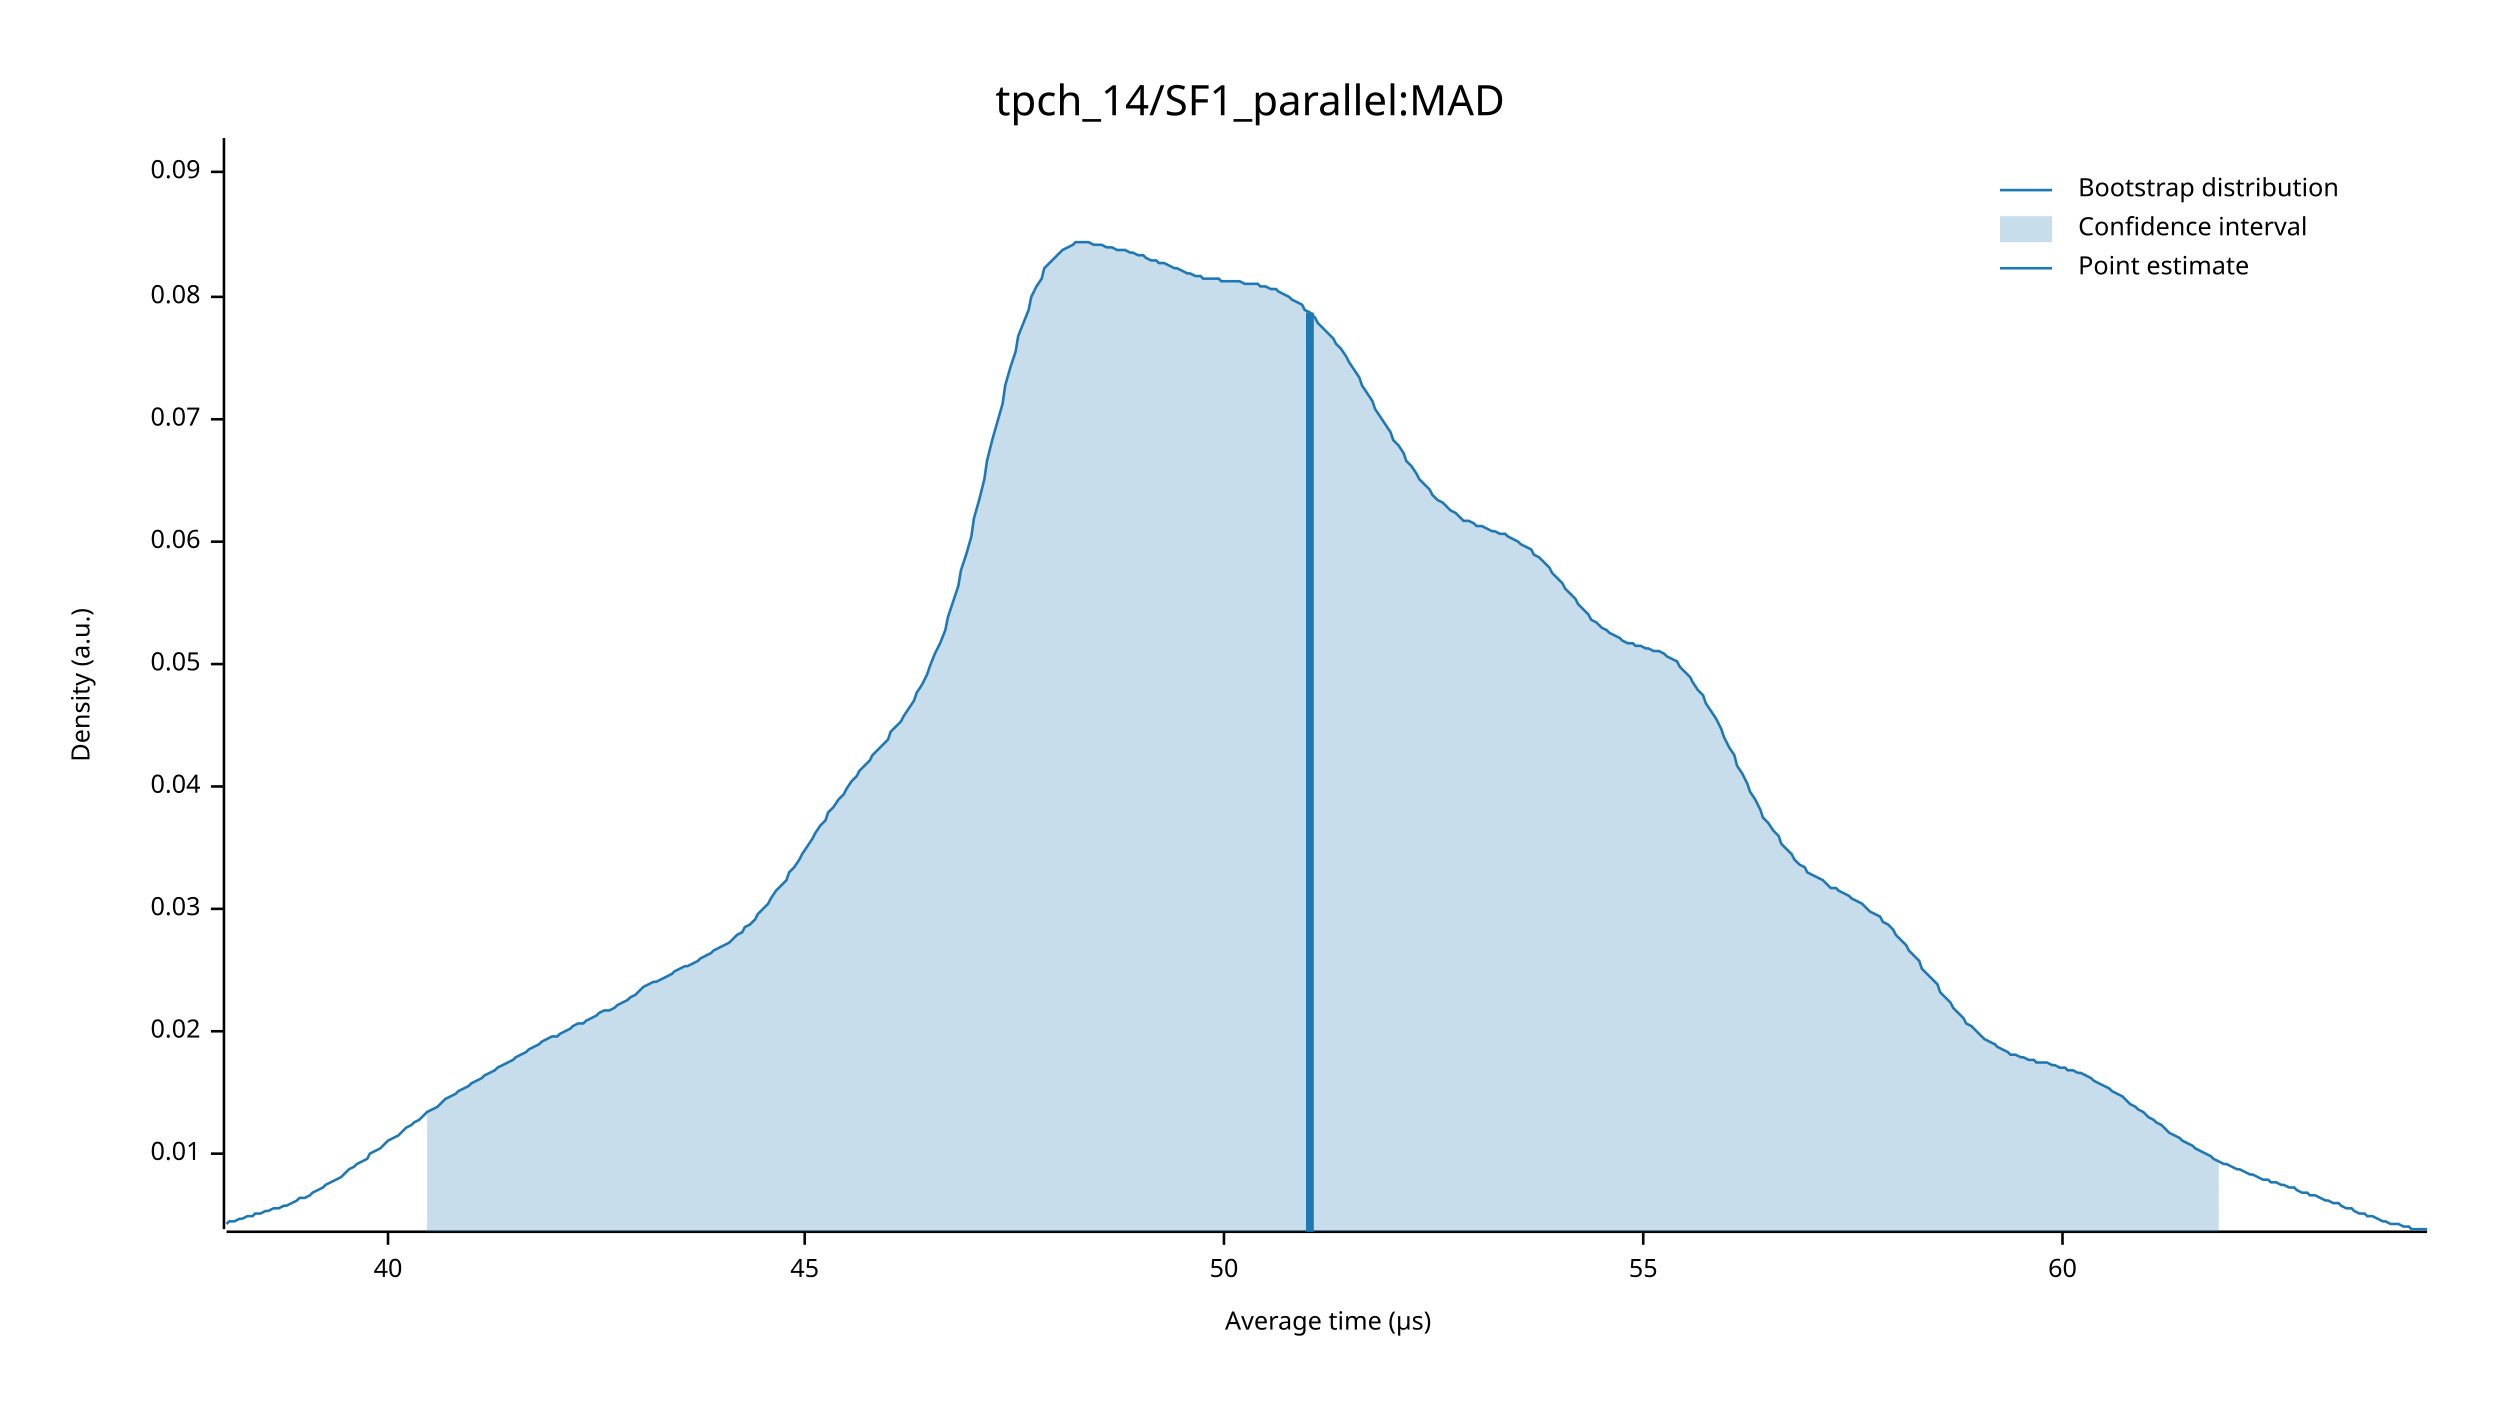
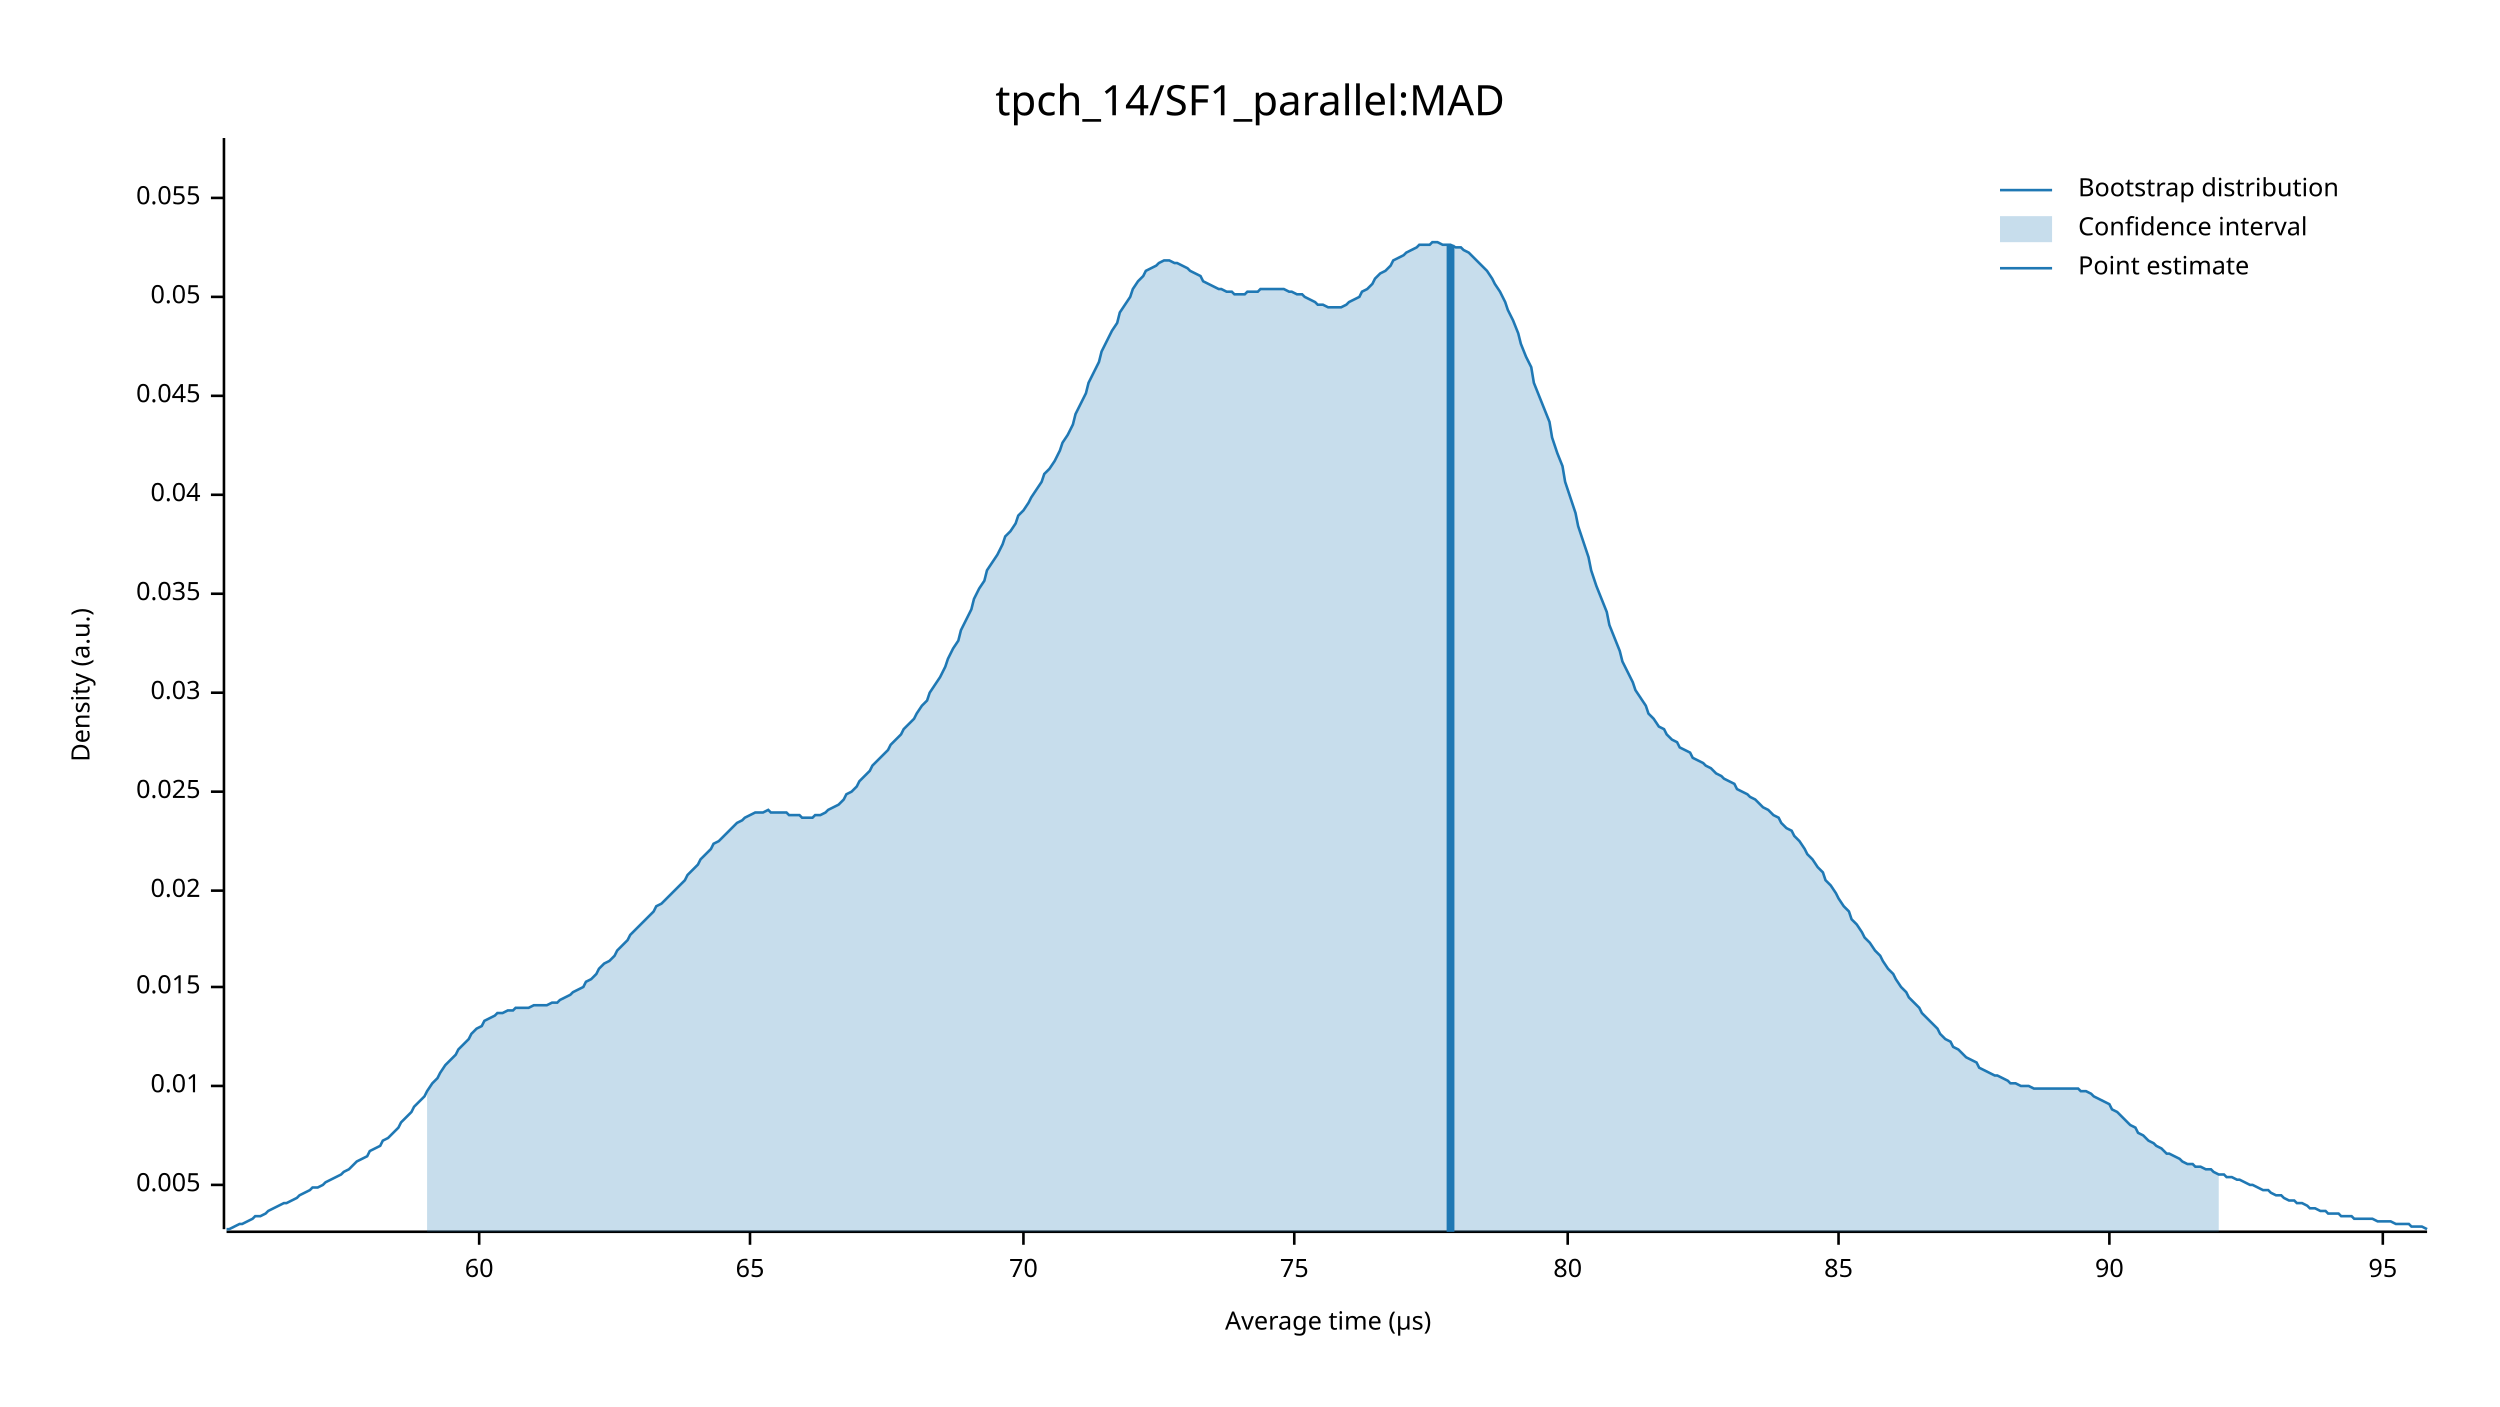
<svg xmlns="http://www.w3.org/2000/svg" width="960" height="540" viewBox="0 0 960 540">
  <text x="480" y="32" dy="0.76em" text-anchor="middle" font-family="sans-serif" font-size="16.129" opacity="1" fill="#000000">
tpch_14/SF1_parallel:MAD
</text>
  <text x="27" y="263" dy="0.76em" text-anchor="middle" font-family="sans-serif" font-size="9.677" opacity="1" fill="#000000" transform="rotate(270, 27, 263)">
Density (a.u.)
</text>
  <text x="510" y="513" dy="-0.5ex" text-anchor="middle" font-family="sans-serif" font-size="9.677" opacity="1" fill="#000000">
Average time (µs)
</text>
  <polyline fill="none" opacity="1" stroke="#000000" stroke-width="1" points="86,53 86,472 " />
-   <text x="77" y="443" dy="0.5ex" text-anchor="end" font-family="sans-serif" font-size="9.677" opacity="1" fill="#000000">
+   <text x="77" y="455" dy="0.5ex" text-anchor="end" font-family="sans-serif" font-size="9.677" opacity="1" fill="#000000">
+ 0.005
+ </text>
+   <polyline fill="none" opacity="1" stroke="#000000" stroke-width="1" points="81,455 86,455 " />
+   <text x="77" y="417" dy="0.5ex" text-anchor="end" font-family="sans-serif" font-size="9.677" opacity="1" fill="#000000">
0.01
</text>
-   <polyline fill="none" opacity="1" stroke="#000000" stroke-width="1" points="81,443 86,443 " />
-   <text x="77" y="396" dy="0.5ex" text-anchor="end" font-family="sans-serif" font-size="9.677" opacity="1" fill="#000000">
+   <polyline fill="none" opacity="1" stroke="#000000" stroke-width="1" points="81,417 86,417 " />
+   <text x="77" y="379" dy="0.5ex" text-anchor="end" font-family="sans-serif" font-size="9.677" opacity="1" fill="#000000">
+ 0.015
+ </text>
+   <polyline fill="none" opacity="1" stroke="#000000" stroke-width="1" points="81,379 86,379 " />
+   <text x="77" y="342" dy="0.5ex" text-anchor="end" font-family="sans-serif" font-size="9.677" opacity="1" fill="#000000">
0.02
</text>
-   <polyline fill="none" opacity="1" stroke="#000000" stroke-width="1" points="81,396 86,396 " />
-   <text x="77" y="349" dy="0.5ex" text-anchor="end" font-family="sans-serif" font-size="9.677" opacity="1" fill="#000000">
+   <polyline fill="none" opacity="1" stroke="#000000" stroke-width="1" points="81,342 86,342 " />
+   <text x="77" y="304" dy="0.5ex" text-anchor="end" font-family="sans-serif" font-size="9.677" opacity="1" fill="#000000">
+ 0.025
+ </text>
+   <polyline fill="none" opacity="1" stroke="#000000" stroke-width="1" points="81,304 86,304 " />
+   <text x="77" y="266" dy="0.5ex" text-anchor="end" font-family="sans-serif" font-size="9.677" opacity="1" fill="#000000">
0.03
</text>
-   <polyline fill="none" opacity="1" stroke="#000000" stroke-width="1" points="81,349 86,349 " />
-   <text x="77" y="302" dy="0.5ex" text-anchor="end" font-family="sans-serif" font-size="9.677" opacity="1" fill="#000000">
+   <polyline fill="none" opacity="1" stroke="#000000" stroke-width="1" points="81,266 86,266 " />
+   <text x="77" y="228" dy="0.5ex" text-anchor="end" font-family="sans-serif" font-size="9.677" opacity="1" fill="#000000">
+ 0.035
+ </text>
+   <polyline fill="none" opacity="1" stroke="#000000" stroke-width="1" points="81,228 86,228 " />
+   <text x="77" y="190" dy="0.5ex" text-anchor="end" font-family="sans-serif" font-size="9.677" opacity="1" fill="#000000">
0.04
</text>
-   <polyline fill="none" opacity="1" stroke="#000000" stroke-width="1" points="81,302 86,302 " />
-   <text x="77" y="255" dy="0.5ex" text-anchor="end" font-family="sans-serif" font-size="9.677" opacity="1" fill="#000000">
+   <polyline fill="none" opacity="1" stroke="#000000" stroke-width="1" points="81,190 86,190 " />
+   <text x="77" y="152" dy="0.5ex" text-anchor="end" font-family="sans-serif" font-size="9.677" opacity="1" fill="#000000">
+ 0.045
+ </text>
+   <polyline fill="none" opacity="1" stroke="#000000" stroke-width="1" points="81,152 86,152 " />
+   <text x="77" y="114" dy="0.5ex" text-anchor="end" font-family="sans-serif" font-size="9.677" opacity="1" fill="#000000">
0.05
</text>
-   <polyline fill="none" opacity="1" stroke="#000000" stroke-width="1" points="81,255 86,255 " />
-   <text x="77" y="208" dy="0.5ex" text-anchor="end" font-family="sans-serif" font-size="9.677" opacity="1" fill="#000000">
- 0.06
+   <polyline fill="none" opacity="1" stroke="#000000" stroke-width="1" points="81,114 86,114 " />
+   <text x="77" y="76" dy="0.5ex" text-anchor="end" font-family="sans-serif" font-size="9.677" opacity="1" fill="#000000">
+ 0.055
</text>
-   <polyline fill="none" opacity="1" stroke="#000000" stroke-width="1" points="81,208 86,208 " />
-   <text x="77" y="161" dy="0.5ex" text-anchor="end" font-family="sans-serif" font-size="9.677" opacity="1" fill="#000000">
- 0.07
- </text>
-   <polyline fill="none" opacity="1" stroke="#000000" stroke-width="1" points="81,161 86,161 " />
-   <text x="77" y="114" dy="0.5ex" text-anchor="end" font-family="sans-serif" font-size="9.677" opacity="1" fill="#000000">
- 0.08
- </text>
-   <polyline fill="none" opacity="1" stroke="#000000" stroke-width="1" points="81,114 86,114 " />
-   <text x="77" y="66" dy="0.5ex" text-anchor="end" font-family="sans-serif" font-size="9.677" opacity="1" fill="#000000">
- 0.09
- </text>
-   <polyline fill="none" opacity="1" stroke="#000000" stroke-width="1" points="81,66 86,66 " />
+   <polyline fill="none" opacity="1" stroke="#000000" stroke-width="1" points="81,76 86,76 " />
  <polyline fill="none" opacity="1" stroke="#000000" stroke-width="1" points="87,473 932,473 " />
-   <text x="149" y="483" dy="0.76em" text-anchor="middle" font-family="sans-serif" font-size="9.677" opacity="1" fill="#000000">
- 40
- </text>
-   <polyline fill="none" opacity="1" stroke="#000000" stroke-width="1" points="149,473 149,478 " />
-   <text x="309" y="483" dy="0.76em" text-anchor="middle" font-family="sans-serif" font-size="9.677" opacity="1" fill="#000000">
- 45
- </text>
-   <polyline fill="none" opacity="1" stroke="#000000" stroke-width="1" points="309,473 309,478 " />
-   <text x="470" y="483" dy="0.76em" text-anchor="middle" font-family="sans-serif" font-size="9.677" opacity="1" fill="#000000">
- 50
- </text>
-   <polyline fill="none" opacity="1" stroke="#000000" stroke-width="1" points="470,473 470,478 " />
-   <text x="631" y="483" dy="0.76em" text-anchor="middle" font-family="sans-serif" font-size="9.677" opacity="1" fill="#000000">
- 55
- </text>
-   <polyline fill="none" opacity="1" stroke="#000000" stroke-width="1" points="631,473 631,478 " />
-   <text x="792" y="483" dy="0.76em" text-anchor="middle" font-family="sans-serif" font-size="9.677" opacity="1" fill="#000000">
+   <text x="184" y="483" dy="0.76em" text-anchor="middle" font-family="sans-serif" font-size="9.677" opacity="1" fill="#000000">
60
</text>
-   <polyline fill="none" opacity="1" stroke="#000000" stroke-width="1" points="792,473 792,478 " />
-   <polyline fill="none" opacity="1" stroke="#1F78B4" stroke-width="1" points="87,470 88,469 90,469 92,468 93,468 95,467 97,467 98,466 100,466 102,465 103,465 105,464 107,464 109,463 110,463 112,462 114,461 115,460 117,460 119,459 120,458 122,457 124,456 125,455 127,454 129,453 131,452 132,451 134,449 136,448 137,447 139,446 141,445 142,443 144,442 146,441 147,440 149,438 151,437 153,436 154,435 156,433 158,432 159,431 161,430 163,428 164,427 166,426 168,425 169,424 171,422 173,421 175,420 176,419 178,418 180,417 181,416 183,415 185,414 186,413 188,412 190,411 191,410 193,409 195,408 197,407 198,406 200,405 202,404 203,403 205,402 207,401 208,400 210,399 212,398 214,398 215,397 217,396 219,395 220,394 222,393 224,393 225,392 227,391 229,390 230,389 232,388 234,388 236,387 237,386 239,385 241,384 242,383 244,382 246,380 247,379 249,378 251,377 252,377 254,376 256,375 258,374 259,373 261,372 263,371 264,371 266,370 268,369 269,368 271,367 273,366 274,365 276,364 278,363 280,362 281,361 283,359 285,358 286,356 288,355 290,353 291,351 293,349 295,347 296,345 298,342 300,340 302,338 303,335 305,333 307,330 308,328 310,325 312,322 313,320 315,317 317,315 318,312 320,310 322,307 324,305 325,303 327,300 329,298 330,296 332,294 334,292 335,290 337,288 339,286 341,284 342,281 344,279 346,277 347,275 349,272 351,269 352,266 354,263 356,259 357,256 359,251 361,247 363,242 364,237 366,231 368,225 369,219 371,213 373,206 374,199 376,192 378,184 379,177 381,169 383,162 385,155 386,148 388,141 390,135 391,129 393,124 395,119 396,114 398,110 400,107 401,103 403,101 405,99 407,97 408,96 410,95 412,94 413,93 415,93 417,93 418,93 420,94 422,94 423,94 425,95 427,95 429,96 430,96 432,96 434,97 435,97 437,98 439,98 440,99 442,100 444,100 445,101 447,101 449,102 451,103 452,103 454,104 456,105 457,105 459,106 461,106 462,107 464,107 466,107 468,107 469,108 471,108 473,108 474,108 476,108 478,109 479,109 481,109 483,109 484,110 486,110 488,111 490,111 491,112 493,113 495,114 496,115 498,116 500,117 501,119 503,120 505,122 506,124 508,126 510,128 512,130 513,132 515,134 517,137 518,139 520,142 522,145 523,148 525,151 527,154 528,157 530,160 532,163 534,166 535,169 537,171 539,174 540,177 542,179 544,182 545,184 547,186 549,188 550,190 552,192 554,193 556,195 557,196 559,197 561,199 562,200 564,200 566,201 567,202 569,202 571,203 573,204 574,204 576,205 578,205 579,206 581,207 583,208 584,209 586,210 588,211 589,213 591,214 593,216 595,218 596,220 598,222 600,224 601,226 603,228 605,230 606,232 608,234 610,236 611,238 613,239 615,241 617,242 618,243 620,244 622,245 623,246 625,247 627,247 628,248 630,248 632,249 633,249 635,250 637,250 639,251 640,252 642,253 644,254 645,256 647,258 649,260 650,262 652,265 654,267 655,270 657,273 659,276 661,280 662,283 664,287 666,290 667,294 669,297 671,301 672,304 674,307 676,311 677,314 679,316 681,319 683,321 684,324 686,326 688,328 689,330 691,332 693,333 694,335 696,336 698,337 700,338 701,339 703,341 705,341 706,342 708,343 710,344 711,345 713,346 715,347 716,348 718,350 720,351 722,352 723,354 725,355 727,357 728,359 730,361 732,363 733,365 735,367 737,369 738,372 740,374 742,376 744,378 745,381 747,383 749,385 750,387 752,389 754,391 755,393 757,394 759,396 760,397 762,399 764,400 766,401 767,402 769,403 771,404 772,405 774,405 776,406 777,406 779,407 781,407 782,408 784,408 786,408 788,409 789,409 791,410 793,410 794,411 796,411 798,412 799,412 801,413 803,414 804,415 806,416 808,417 810,418 811,419 813,420 815,421 816,422 818,424 820,425 821,426 823,427 825,429 827,430 828,431 830,432 832,434 833,435 835,436 837,437 838,438 840,439 842,440 843,441 845,442 847,443 849,444 850,445 852,446 854,447 855,447 857,448 859,449 860,449 862,450 864,451 865,451 867,452 869,453 871,453 872,454 874,454 876,455 877,455 879,456 881,456 882,457 884,458 886,458 887,459 889,459 891,460 893,461 894,461 896,462 898,462 899,463 901,464 903,464 904,465 906,466 908,466 909,467 911,467 913,468 915,469 916,469 918,470 920,470 921,470 923,471 925,471 926,472 928,472 930,472 932,472 " />
-   <polygon opacity="0.25" fill="#1F78B4" points="164,427 166,426 168,425 169,424 171,422 173,421 175,420 176,419 178,418 180,417 181,416 183,415 185,414 186,413 188,412 190,411 191,410 193,409 195,408 197,407 198,406 200,405 202,404 203,403 205,402 207,401 208,400 210,399 212,398 214,398 215,397 217,396 219,395 220,394 222,393 224,393 225,392 227,391 229,390 230,389 232,388 234,388 236,387 237,386 239,385 241,384 242,383 244,382 246,380 247,379 249,378 251,377 252,377 254,376 256,375 258,374 259,373 261,372 263,371 264,371 266,370 268,369 269,368 271,367 273,366 274,365 276,364 278,363 280,362 281,361 283,359 285,358 286,356 288,355 290,353 291,351 293,349 295,347 296,345 298,342 300,340 302,338 303,335 305,333 307,330 308,328 310,325 312,322 313,320 315,317 317,315 318,312 320,310 322,307 324,305 325,303 327,300 329,298 330,296 332,294 334,292 335,290 337,288 339,286 341,284 342,281 344,279 346,277 347,275 349,272 351,269 352,266 354,263 356,259 357,256 359,251 361,247 363,242 364,237 366,231 368,225 369,219 371,213 373,206 374,199 376,192 378,184 379,177 381,169 383,162 385,155 386,148 388,141 390,135 391,129 393,124 395,119 396,114 398,110 400,107 401,103 403,101 405,99 407,97 408,96 410,95 412,94 413,93 415,93 417,93 418,93 420,94 422,94 423,94 425,95 427,95 429,96 430,96 432,96 434,97 435,97 437,98 439,98 440,99 442,100 444,100 445,101 447,101 449,102 451,103 452,103 454,104 456,105 457,105 459,106 461,106 462,107 464,107 466,107 468,107 469,108 471,108 473,108 474,108 476,108 478,109 479,109 481,109 483,109 484,110 486,110 488,111 490,111 491,112 493,113 495,114 496,115 498,116 500,117 501,119 503,120 505,122 506,124 508,126 510,128 512,130 513,132 515,134 517,137 518,139 520,142 522,145 523,148 525,151 527,154 528,157 530,160 532,163 534,166 535,169 537,171 539,174 540,177 542,179 544,182 545,184 547,186 549,188 550,190 552,192 554,193 556,195 557,196 559,197 561,199 562,200 564,200 566,201 567,202 569,202 571,203 573,204 574,204 576,205 578,205 579,206 581,207 583,208 584,209 586,210 588,211 589,213 591,214 593,216 595,218 596,220 598,222 600,224 601,226 603,228 605,230 606,232 608,234 610,236 611,238 613,239 615,241 617,242 618,243 620,244 622,245 623,246 625,247 627,247 628,248 630,248 632,249 633,249 635,250 637,250 639,251 640,252 642,253 644,254 645,256 647,258 649,260 650,262 652,265 654,267 655,270 657,273 659,276 661,280 662,283 664,287 666,290 667,294 669,297 671,301 672,304 674,307 676,311 677,314 679,316 681,319 683,321 684,324 686,326 688,328 689,330 691,332 693,333 694,335 696,336 698,337 700,338 701,339 703,341 705,341 706,342 708,343 710,344 711,345 713,346 715,347 716,348 718,350 720,351 722,352 723,354 725,355 727,357 728,359 730,361 732,363 733,365 735,367 737,369 738,372 740,374 742,376 744,378 745,381 747,383 749,385 750,387 752,389 754,391 755,393 757,394 759,396 760,397 762,399 764,400 766,401 767,402 769,403 771,404 772,405 774,405 776,406 777,406 779,407 781,407 782,408 784,408 786,408 788,409 789,409 791,410 793,410 794,411 796,411 798,412 799,412 801,413 803,414 804,415 806,416 808,417 810,418 811,419 813,420 815,421 816,422 818,424 820,425 821,426 823,427 825,429 827,430 828,431 830,432 832,434 833,435 835,436 837,437 838,438 840,439 842,440 843,441 845,442 847,443 849,444 850,445 852,446 852,473 164,473 " />
-   <polyline fill="none" opacity="1" stroke="#1F78B4" stroke-width="3" points="503,473 503,120 " />
+   <polyline fill="none" opacity="1" stroke="#000000" stroke-width="1" points="184,473 184,478 " />
+   <text x="288" y="483" dy="0.76em" text-anchor="middle" font-family="sans-serif" font-size="9.677" opacity="1" fill="#000000">
+ 65
+ </text>
+   <polyline fill="none" opacity="1" stroke="#000000" stroke-width="1" points="288,473 288,478 " />
+   <text x="393" y="483" dy="0.76em" text-anchor="middle" font-family="sans-serif" font-size="9.677" opacity="1" fill="#000000">
+ 70
+ </text>
+   <polyline fill="none" opacity="1" stroke="#000000" stroke-width="1" points="393,473 393,478 " />
+   <text x="497" y="483" dy="0.76em" text-anchor="middle" font-family="sans-serif" font-size="9.677" opacity="1" fill="#000000">
+ 75
+ </text>
+   <polyline fill="none" opacity="1" stroke="#000000" stroke-width="1" points="497,473 497,478 " />
+   <text x="602" y="483" dy="0.76em" text-anchor="middle" font-family="sans-serif" font-size="9.677" opacity="1" fill="#000000">
+ 80
+ </text>
+   <polyline fill="none" opacity="1" stroke="#000000" stroke-width="1" points="602,473 602,478 " />
+   <text x="706" y="483" dy="0.76em" text-anchor="middle" font-family="sans-serif" font-size="9.677" opacity="1" fill="#000000">
+ 85
+ </text>
+   <polyline fill="none" opacity="1" stroke="#000000" stroke-width="1" points="706,473 706,478 " />
+   <text x="810" y="483" dy="0.76em" text-anchor="middle" font-family="sans-serif" font-size="9.677" opacity="1" fill="#000000">
+ 90
+ </text>
+   <polyline fill="none" opacity="1" stroke="#000000" stroke-width="1" points="810,473 810,478 " />
+   <text x="915" y="483" dy="0.76em" text-anchor="middle" font-family="sans-serif" font-size="9.677" opacity="1" fill="#000000">
+ 95
+ </text>
+   <polyline fill="none" opacity="1" stroke="#000000" stroke-width="1" points="915,473 915,478 " />
+   <polyline fill="none" opacity="1" stroke="#1F78B4" stroke-width="1" points="87,472 88,472 90,471 92,470 93,470 95,469 97,468 98,467 100,467 102,466 103,465 105,464 107,463 109,462 110,462 112,461 114,460 115,459 117,458 119,457 120,456 122,456 124,455 125,454 127,453 129,452 131,451 132,450 134,449 136,447 137,446 139,445 141,444 142,442 144,441 146,440 147,438 149,437 151,435 153,433 154,431 156,429 158,427 159,425 161,423 163,421 164,419 166,416 168,414 169,412 171,409 173,407 175,405 176,403 178,401 180,399 181,397 183,395 185,394 186,392 188,391 190,390 191,389 193,389 195,388 197,388 198,387 200,387 202,387 203,387 205,386 207,386 208,386 210,386 212,385 214,385 215,384 217,383 219,382 220,381 222,380 224,379 225,377 227,376 229,374 230,372 232,370 234,369 236,367 237,365 239,363 241,361 242,359 244,357 246,355 247,354 249,352 251,350 252,348 254,347 256,345 258,343 259,342 261,340 263,338 264,336 266,334 268,332 269,330 271,328 273,326 274,324 276,323 278,321 280,319 281,318 283,316 285,315 286,314 288,313 290,312 291,312 293,312 295,311 296,312 298,312 300,312 302,312 303,313 305,313 307,313 308,314 310,314 312,314 313,313 315,313 317,312 318,311 320,310 322,309 324,307 325,305 327,304 329,302 330,300 332,298 334,296 335,294 337,292 339,290 341,288 342,286 344,284 346,282 347,280 349,278 351,276 352,274 354,271 356,269 357,266 359,263 361,260 363,256 364,253 366,249 368,246 369,242 371,238 373,234 374,230 376,226 378,223 379,219 381,216 383,213 385,209 386,206 388,204 390,201 391,198 393,196 395,193 396,191 398,188 400,185 401,182 403,180 405,177 407,173 408,170 410,167 412,163 413,159 415,155 417,151 418,147 420,143 422,139 423,135 425,131 427,127 429,124 430,120 432,117 434,114 435,111 437,108 439,106 440,104 442,103 444,102 445,101 447,100 449,100 451,101 452,101 454,102 456,103 457,104 459,105 461,106 462,108 464,109 466,110 468,111 469,111 471,112 473,112 474,113 476,113 478,113 479,112 481,112 483,112 484,111 486,111 488,111 490,111 491,111 493,111 495,112 496,112 498,113 500,113 501,114 503,115 505,116 506,117 508,117 510,118 512,118 513,118 515,118 517,117 518,116 520,115 522,114 523,112 525,111 527,109 528,107 530,105 532,104 534,102 535,100 537,99 539,98 540,97 542,96 544,95 545,94 547,94 549,94 550,93 552,93 554,94 556,94 557,94 559,95 561,95 562,96 564,97 566,99 567,100 569,102 571,104 573,107 574,109 576,112 578,116 579,119 581,123 583,128 584,132 586,137 588,141 589,147 591,152 593,157 595,162 596,168 598,174 600,179 601,185 603,191 605,197 606,202 608,208 610,214 611,219 613,225 615,230 617,235 618,240 620,245 622,250 623,254 625,258 627,262 628,265 630,268 632,271 633,274 635,276 637,279 639,280 640,282 642,284 644,285 645,287 647,288 649,289 650,291 652,292 654,293 655,294 657,295 659,297 661,298 662,299 664,300 666,301 667,303 669,304 671,305 672,306 674,307 676,309 677,310 679,311 681,313 683,314 684,316 686,318 688,319 689,321 691,323 693,326 694,328 696,330 698,333 700,335 701,338 703,340 705,343 706,345 708,348 710,350 711,353 713,355 715,358 716,360 718,362 720,365 722,367 723,369 725,372 727,374 728,376 730,379 732,381 733,383 735,385 737,387 738,389 740,391 742,393 744,395 745,397 747,399 749,400 750,402 752,403 754,405 755,406 757,407 759,408 760,410 762,411 764,412 766,413 767,413 769,414 771,415 772,416 774,416 776,417 777,417 779,417 781,418 782,418 784,418 786,418 788,418 789,418 791,418 793,418 794,418 796,418 798,418 799,419 801,419 803,420 804,421 806,422 808,423 810,424 811,426 813,427 815,429 816,430 818,432 820,433 821,435 823,436 825,438 827,439 828,440 830,441 832,443 833,443 835,444 837,445 838,446 840,447 842,447 843,448 845,448 847,449 849,449 850,450 852,451 854,451 855,452 857,452 859,453 860,453 862,454 864,455 865,455 867,456 869,457 871,457 872,458 874,459 876,459 877,460 879,461 881,461 882,462 884,462 886,463 887,464 889,464 891,465 893,465 894,466 896,466 898,466 899,467 901,467 903,467 904,468 906,468 908,468 909,468 911,468 913,469 915,469 916,469 918,469 920,470 921,470 923,470 925,470 926,471 928,471 930,471 932,472 " />
+   <polygon opacity="0.25" fill="#1F78B4" points="164,419 166,416 168,414 169,412 171,409 173,407 175,405 176,403 178,401 180,399 181,397 183,395 185,394 186,392 188,391 190,390 191,389 193,389 195,388 197,388 198,387 200,387 202,387 203,387 205,386 207,386 208,386 210,386 212,385 214,385 215,384 217,383 219,382 220,381 222,380 224,379 225,377 227,376 229,374 230,372 232,370 234,369 236,367 237,365 239,363 241,361 242,359 244,357 246,355 247,354 249,352 251,350 252,348 254,347 256,345 258,343 259,342 261,340 263,338 264,336 266,334 268,332 269,330 271,328 273,326 274,324 276,323 278,321 280,319 281,318 283,316 285,315 286,314 288,313 290,312 291,312 293,312 295,311 296,312 298,312 300,312 302,312 303,313 305,313 307,313 308,314 310,314 312,314 313,313 315,313 317,312 318,311 320,310 322,309 324,307 325,305 327,304 329,302 330,300 332,298 334,296 335,294 337,292 339,290 341,288 342,286 344,284 346,282 347,280 349,278 351,276 352,274 354,271 356,269 357,266 359,263 361,260 363,256 364,253 366,249 368,246 369,242 371,238 373,234 374,230 376,226 378,223 379,219 381,216 383,213 385,209 386,206 388,204 390,201 391,198 393,196 395,193 396,191 398,188 400,185 401,182 403,180 405,177 407,173 408,170 410,167 412,163 413,159 415,155 417,151 418,147 420,143 422,139 423,135 425,131 427,127 429,124 430,120 432,117 434,114 435,111 437,108 439,106 440,104 442,103 444,102 445,101 447,100 449,100 451,101 452,101 454,102 456,103 457,104 459,105 461,106 462,108 464,109 466,110 468,111 469,111 471,112 473,112 474,113 476,113 478,113 479,112 481,112 483,112 484,111 486,111 488,111 490,111 491,111 493,111 495,112 496,112 498,113 500,113 501,114 503,115 505,116 506,117 508,117 510,118 512,118 513,118 515,118 517,117 518,116 520,115 522,114 523,112 525,111 527,109 528,107 530,105 532,104 534,102 535,100 537,99 539,98 540,97 542,96 544,95 545,94 547,94 549,94 550,93 552,93 554,94 556,94 557,94 559,95 561,95 562,96 564,97 566,99 567,100 569,102 571,104 573,107 574,109 576,112 578,116 579,119 581,123 583,128 584,132 586,137 588,141 589,147 591,152 593,157 595,162 596,168 598,174 600,179 601,185 603,191 605,197 606,202 608,208 610,214 611,219 613,225 615,230 617,235 618,240 620,245 622,250 623,254 625,258 627,262 628,265 630,268 632,271 633,274 635,276 637,279 639,280 640,282 642,284 644,285 645,287 647,288 649,289 650,291 652,292 654,293 655,294 657,295 659,297 661,298 662,299 664,300 666,301 667,303 669,304 671,305 672,306 674,307 676,309 677,310 679,311 681,313 683,314 684,316 686,318 688,319 689,321 691,323 693,326 694,328 696,330 698,333 700,335 701,338 703,340 705,343 706,345 708,348 710,350 711,353 713,355 715,358 716,360 718,362 720,365 722,367 723,369 725,372 727,374 728,376 730,379 732,381 733,383 735,385 737,387 738,389 740,391 742,393 744,395 745,397 747,399 749,400 750,402 752,403 754,405 755,406 757,407 759,408 760,410 762,411 764,412 766,413 767,413 769,414 771,415 772,416 774,416 776,417 777,417 779,417 781,418 782,418 784,418 786,418 788,418 789,418 791,418 793,418 794,418 796,418 798,418 799,419 801,419 803,420 804,421 806,422 808,423 810,424 811,426 813,427 815,429 816,430 818,432 820,433 821,435 823,436 825,438 827,439 828,440 830,441 832,443 833,443 835,444 837,445 838,446 840,447 842,447 843,448 845,448 847,449 849,449 850,450 852,451 852,473 164,473 " />
+   <polyline fill="none" opacity="1" stroke="#1F78B4" stroke-width="3" points="557,473 557,94 " />
  <text x="798" y="68" dy="0.76em" text-anchor="start" font-family="sans-serif" font-size="9.677" opacity="1" fill="#000000">
Bootstrap distribution
</text>
  <text x="798" y="83" dy="0.76em" text-anchor="start" font-family="sans-serif" font-size="9.677" opacity="1" fill="#000000">
Confidence interval
</text>
  <text x="798" y="98" dy="0.76em" text-anchor="start" font-family="sans-serif" font-size="9.677" opacity="1" fill="#000000">
Point estimate
</text>
  <polyline fill="none" opacity="1" stroke="#1F78B4" stroke-width="1" points="768,73 788,73 " />
  <rect x="768" y="83" width="20" height="10" opacity="0.25" fill="#1F78B4" stroke="none" />
  <polyline fill="none" opacity="1" stroke="#1F78B4" stroke-width="1" points="768,103 788,103 " />
</svg>
